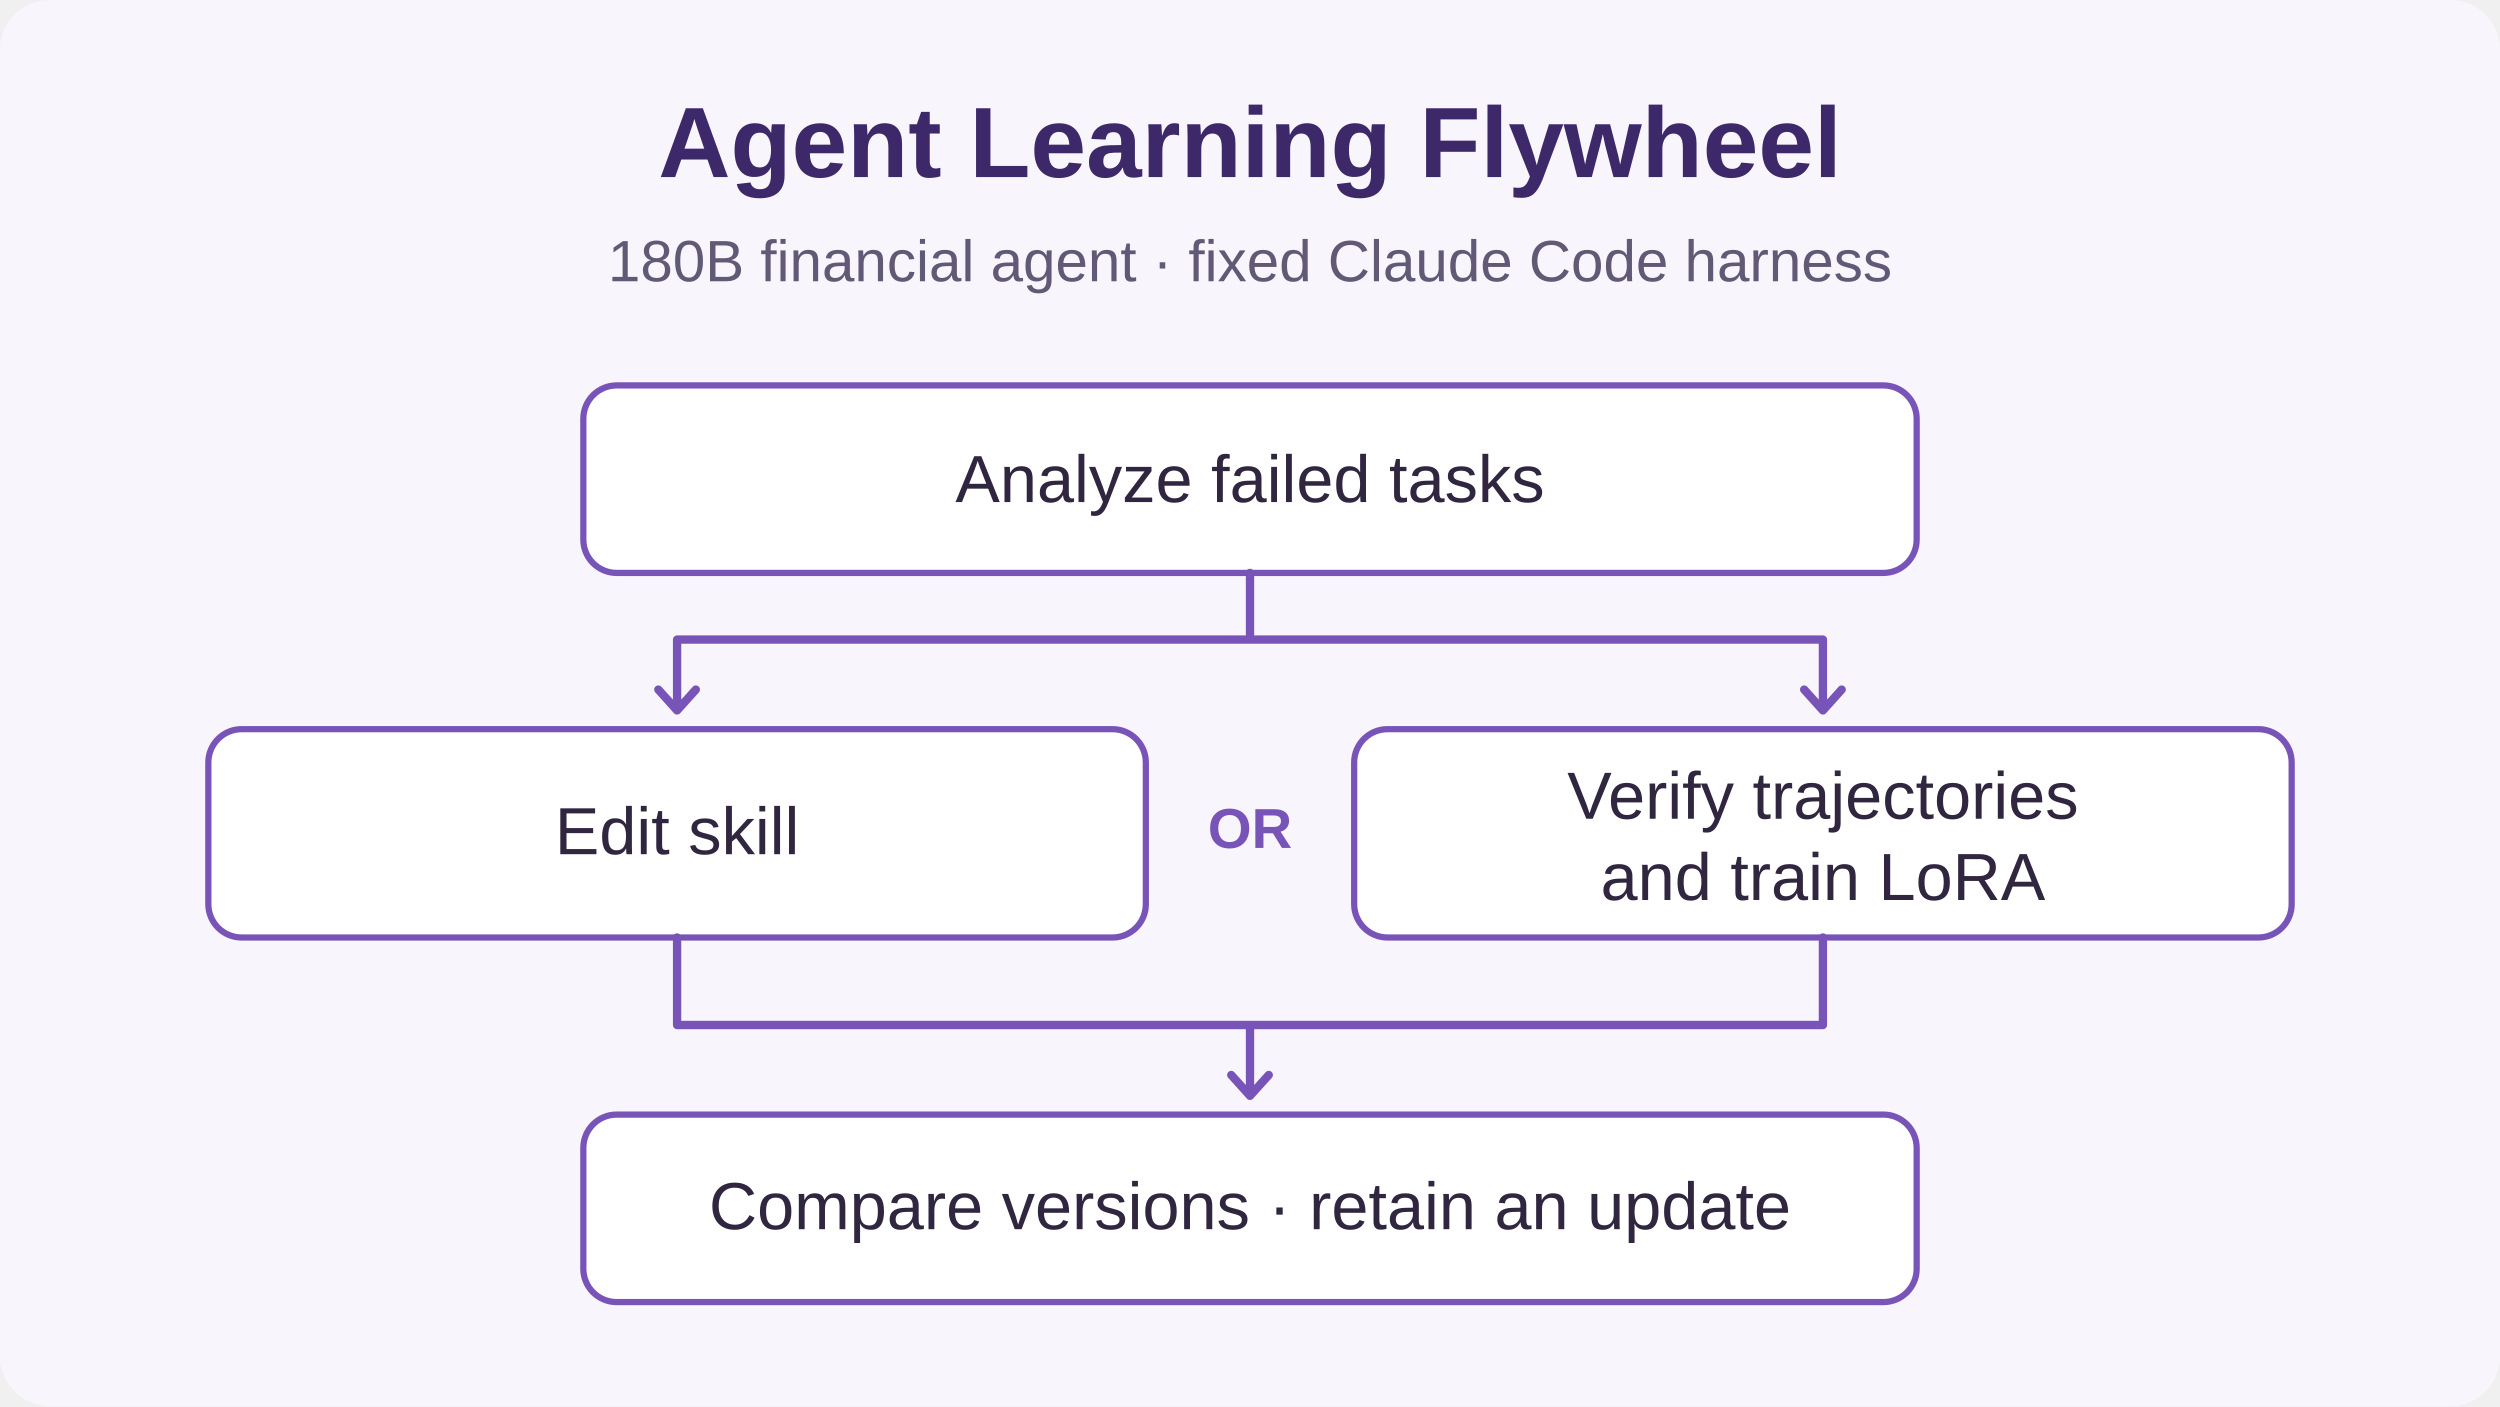
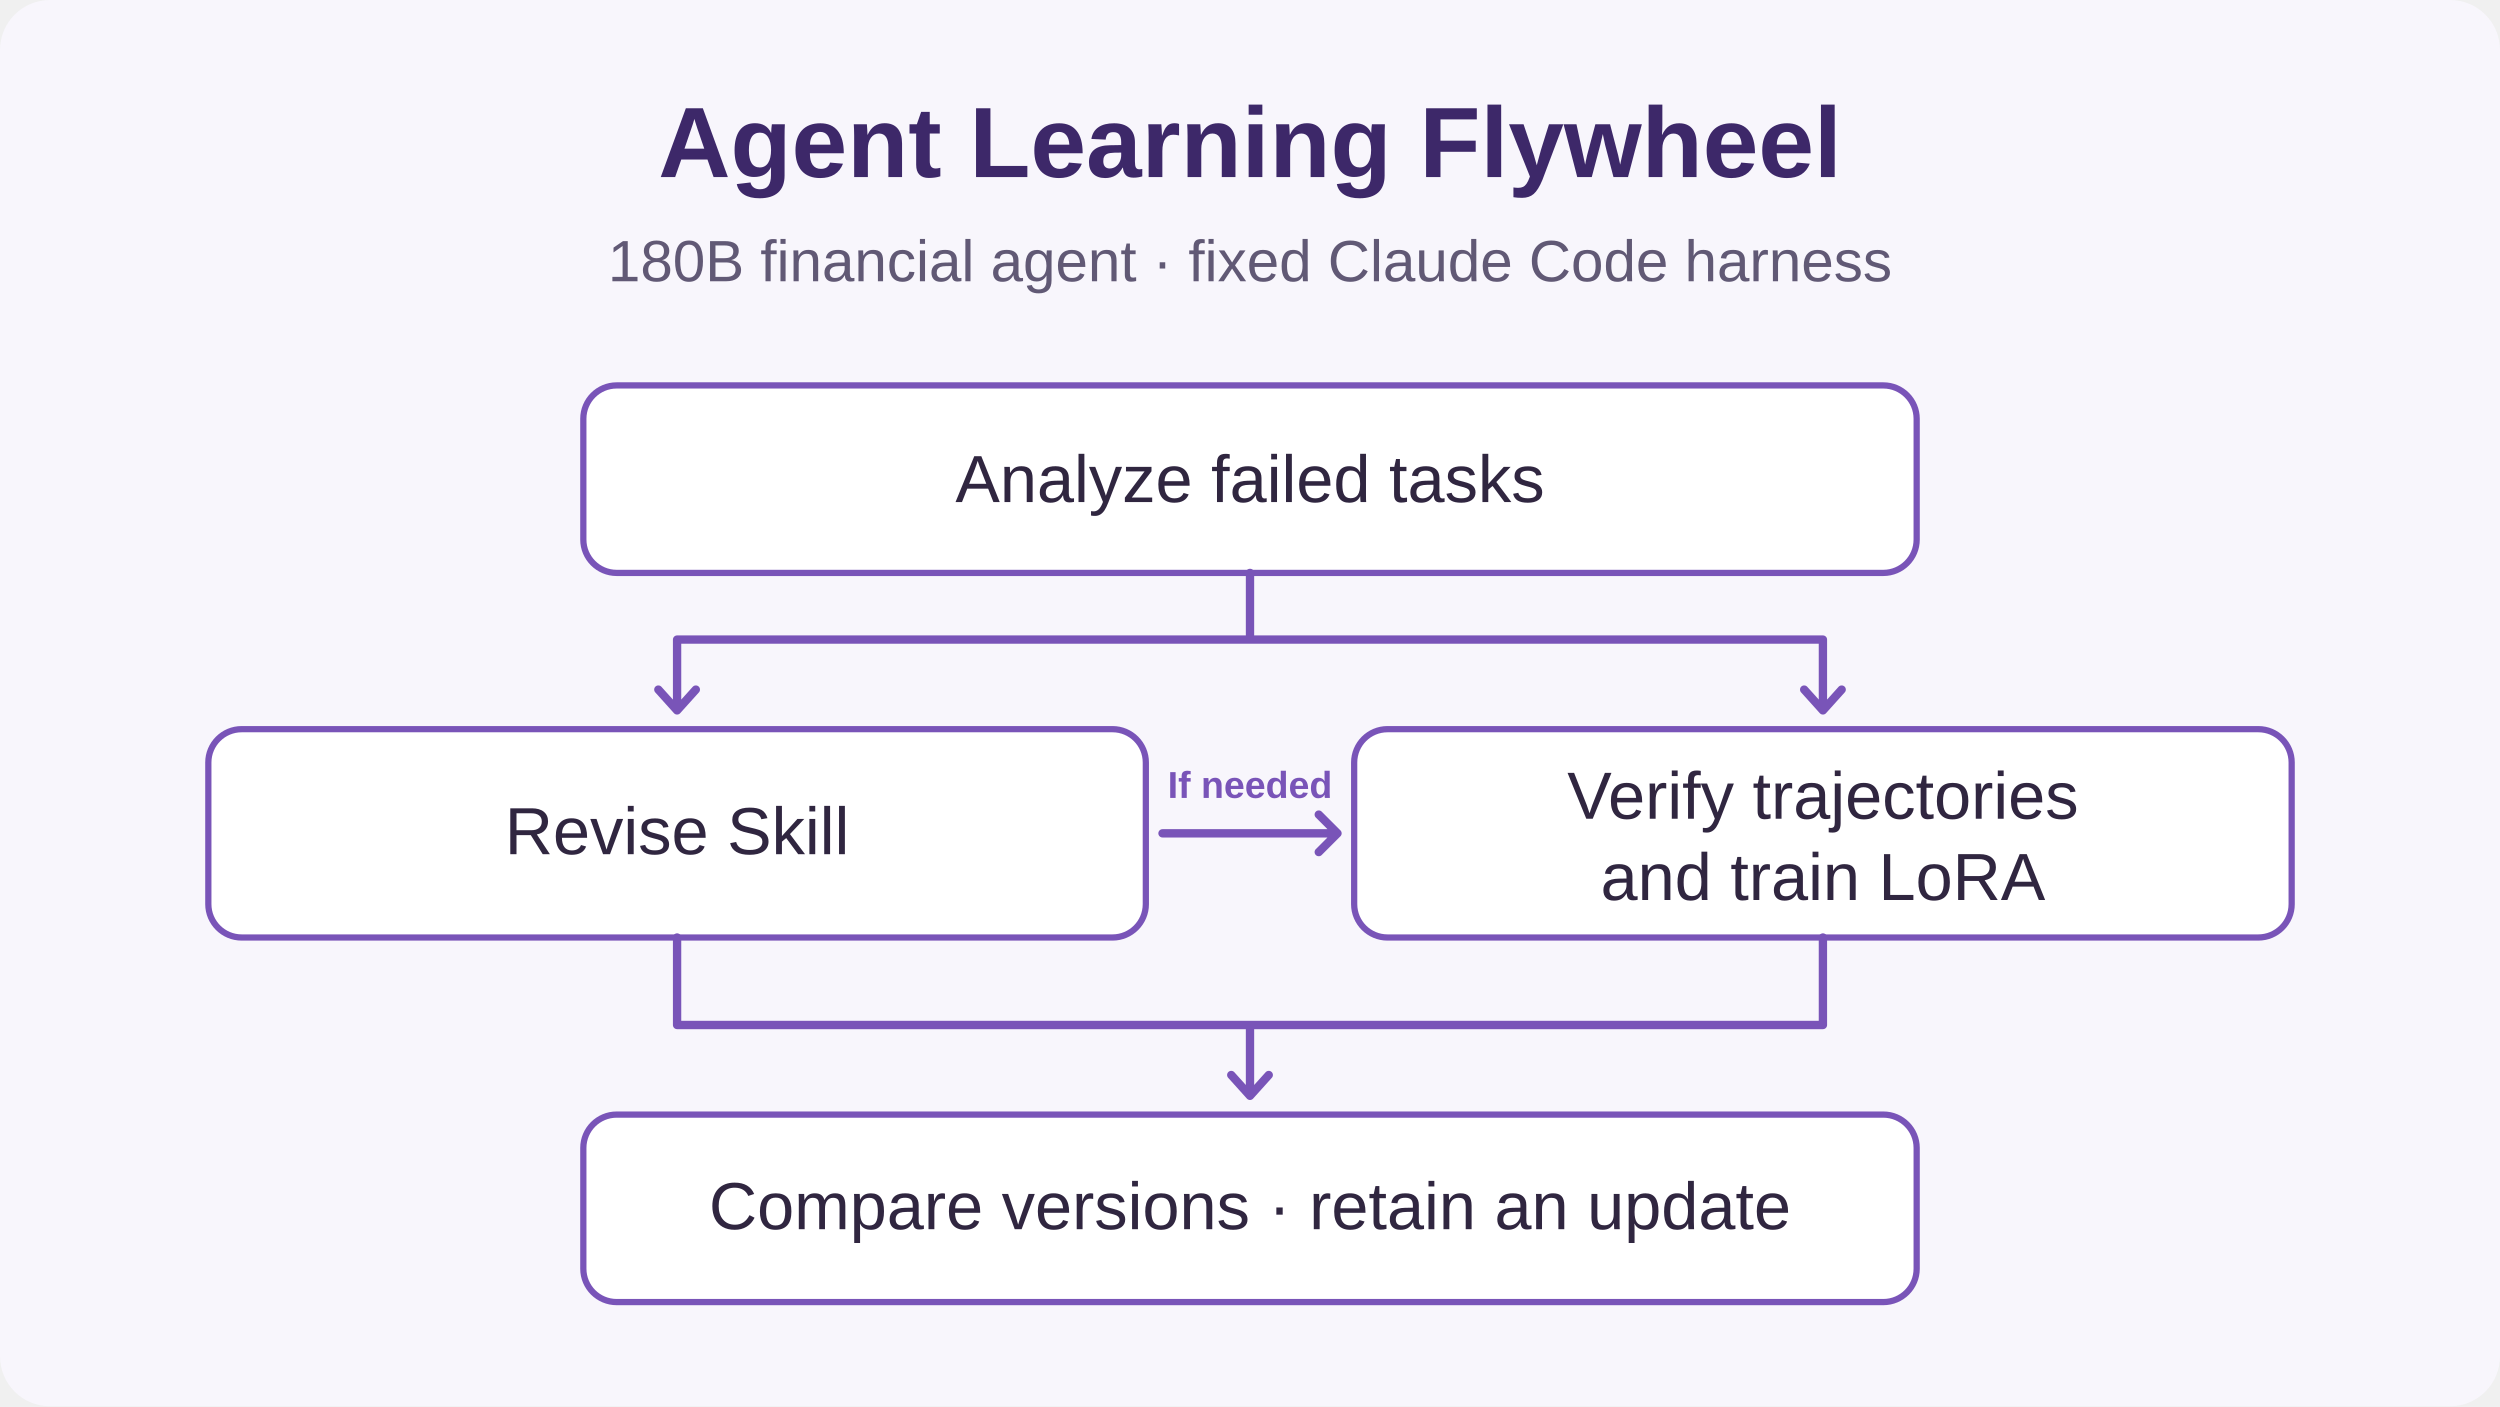
<svg xmlns="http://www.w3.org/2000/svg" viewBox="0 0 1200 675" role="img" aria-labelledby="title desc" font-family="Arial,sans-serif">
  <rect width="1200" height="675" rx="24" fill="#f8f6fc" />
  <text x="600" y="85" text-anchor="middle" font-size="48" font-weight="700" fill="#3d2869">Agent Learning Flywheel</text>
  <text x="600" y="135" text-anchor="middle" font-size="28" fill="#615975">180B financial agent · fixed Claude Code harness</text>
  <g fill="#fff" stroke="#7954b8" stroke-width="3">
    <rect x="280" y="185" width="640" height="90" rx="16" />
    <rect x="100" y="350" width="450" height="100" rx="16" />
    <rect x="650" y="350" width="450" height="100" rx="16" />
    <rect x="280" y="535" width="640" height="90" rx="16" />
  </g>
  <g fill="none" stroke="#7954b8" stroke-width="4" stroke-linecap="round" stroke-linejoin="round">
    <path d="M600 275v32H325v34m-9-10 9 10 9-10M600 307h275v34m-9-10 9 10 9-10M325 450v42h275v34m-9-10 9 10 9-10M875 450v42H600" />
  </g>
  <g fill="#302640" font-size="32" text-anchor="middle">
    <text x="600" y="241">Analyze failed tasks</text>
-     <text x="325" y="410">Edit skill</text>
+     <text x="325" y="410">Revise Skill</text>
    <text x="875" y="393">Verify trajectories</text>
    <text x="875" y="432">and train LoRA</text>
    <text x="600" y="590">Compare versions · retain an update</text>
  </g>
-   <text x="600" y="407" text-anchor="middle" font-size="27" font-weight="700" fill="#7954b8">OR</text>
+   <path d="M558 400h84m-9-9 9 9-9 9" fill="none" stroke="#7954b8" stroke-width="4" stroke-linecap="round" stroke-linejoin="round" />
+   <text x="600" y="383" text-anchor="middle" font-size="18" font-weight="700" fill="#7954b8">If needed</text>
</svg>
